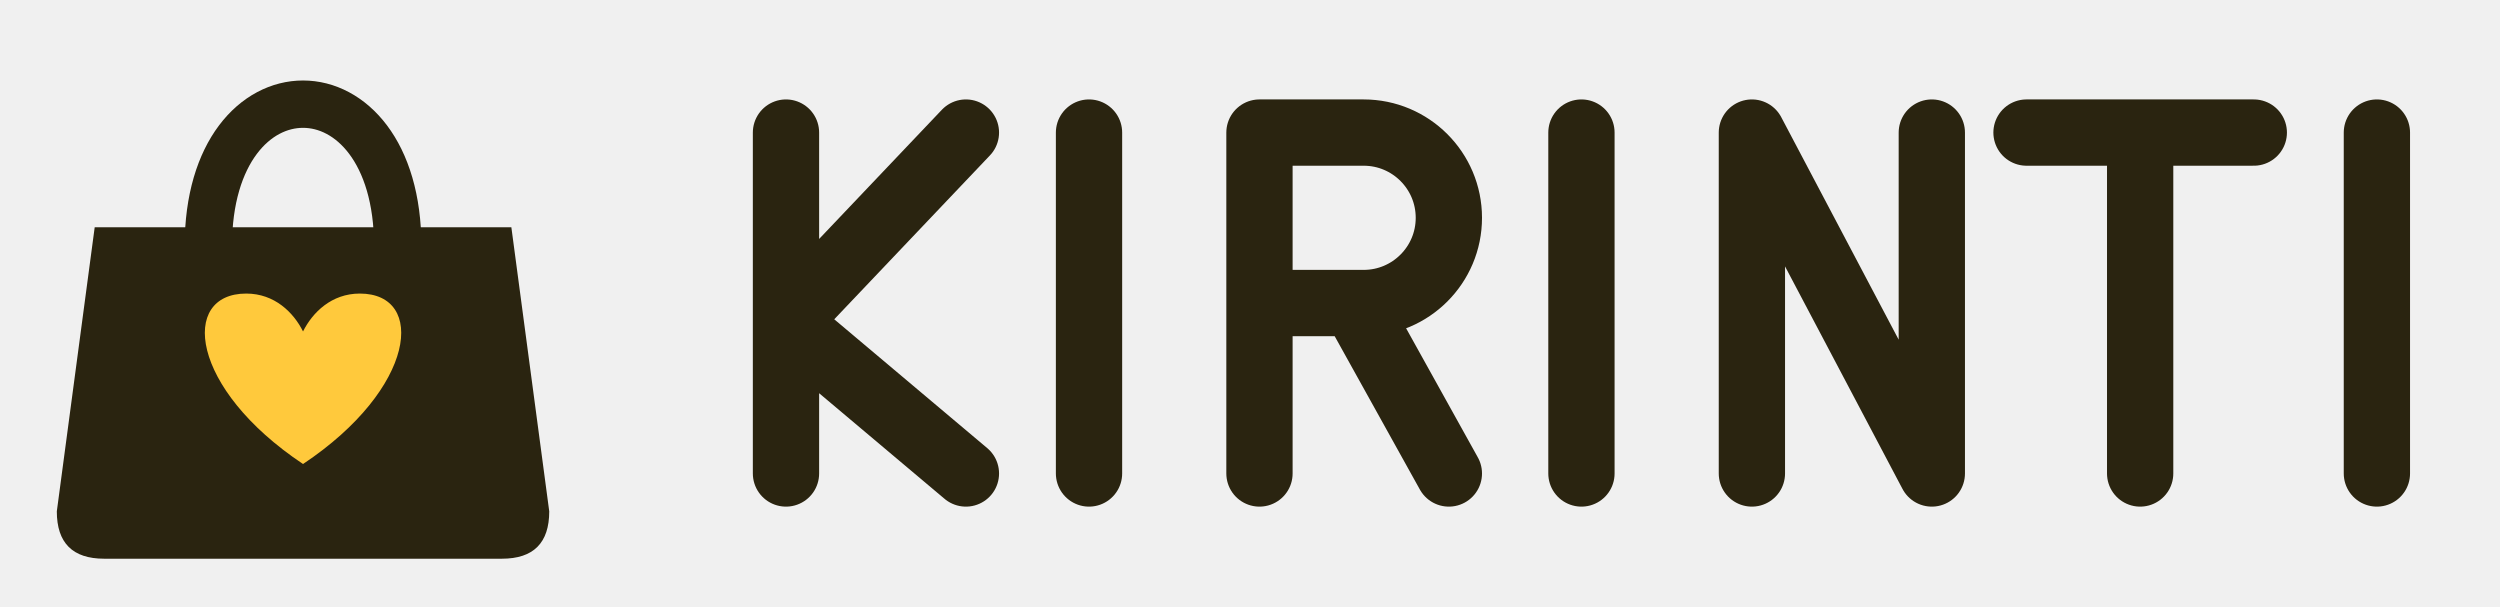
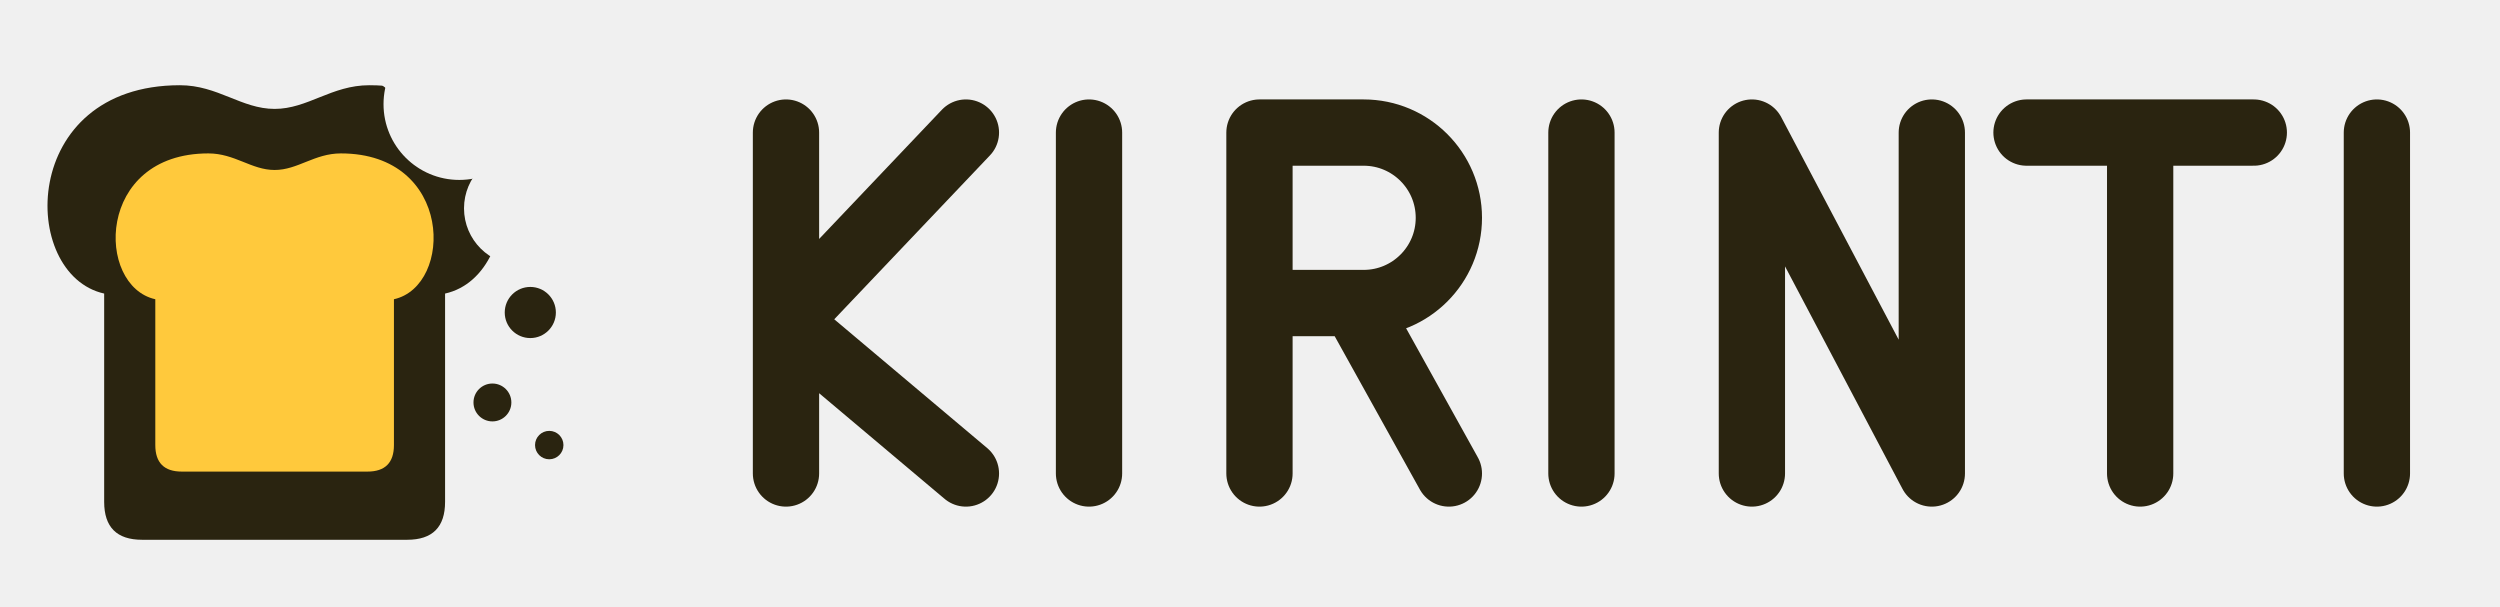
<svg xmlns="http://www.w3.org/2000/svg" viewBox="0 0 264 64">
-   <path d="M22 26C22 6 42 6 42 26" fill="none" stroke="#2A2410" stroke-width="5" stroke-linecap="round" />
-   <path d="M10 24H54L58 54Q58 59 53 59H11Q6 59 6 54Z" fill="#2A2410" />
-   <path d="M32 49C20 41 19 31 26 31C29 31 31 33 32 35C33 33 35 31 38 31C45 31 44 41 32 49Z" fill="#FFC93C" />
+   <defs>
+     <mask id="m">
+       <rect width="64" height="64" fill="#fff" />
+       <circle cx="51.5" cy="11" r="8" fill="#000" />
+       <circle cx="58" cy="22" r="6" fill="#000" />
+       <circle cx="46" cy="6" r="4" fill="#000" />
+     </mask>
+   </defs>
+   <g transform="translate(-3 0)">
+     <g mask="url(#m)">
+       <path d="M14 53V31C5 29 5 9 22 9C26 9 28.5 11.5 32 11.5C35.5 11.5 38 9 42 9C59 9 59 29 50 31V53Q50 57 46 57H18Q14 57 14 53Z" fill="#2A2410" />
+       <path d="M14 53V31C5 29 5 9 22 9C26 9 28.5 11.5 32 11.5C35.5 11.5 38 9 42 9C59 9 59 29 50 31V53Q50 57 46 57H18Q14 57 14 53Z" fill="#FFC93C" transform="translate(32 33) scale(.7) translate(-32 -33)" />
+     </g>
+     <circle cx="59" cy="33" r="2.7" fill="#2A2410" />
+     <circle cx="55" cy="42.5" r="2" fill="#2A2410" />
+     <circle cx="61" cy="47" r="1.5" fill="#2A2410" />
+   </g>
  <g fill="none" stroke="#2A2410" stroke-width="7" stroke-linecap="round" stroke-linejoin="round">
    <path d="M83 14V50M102 14L83 34L102 50" />
    <path d="M115 14V50" />
    <path d="M133 14V50M133 14H144a9 9 0 0 1 0 18H133M143 32L153 50" />
    <path d="M167 14V50" />
    <path d="M185 50V14L204 50V14" />
    <path d="M214 14H238M226 14V50" />
    <path d="M251 14V50" />
  </g>
</svg>
